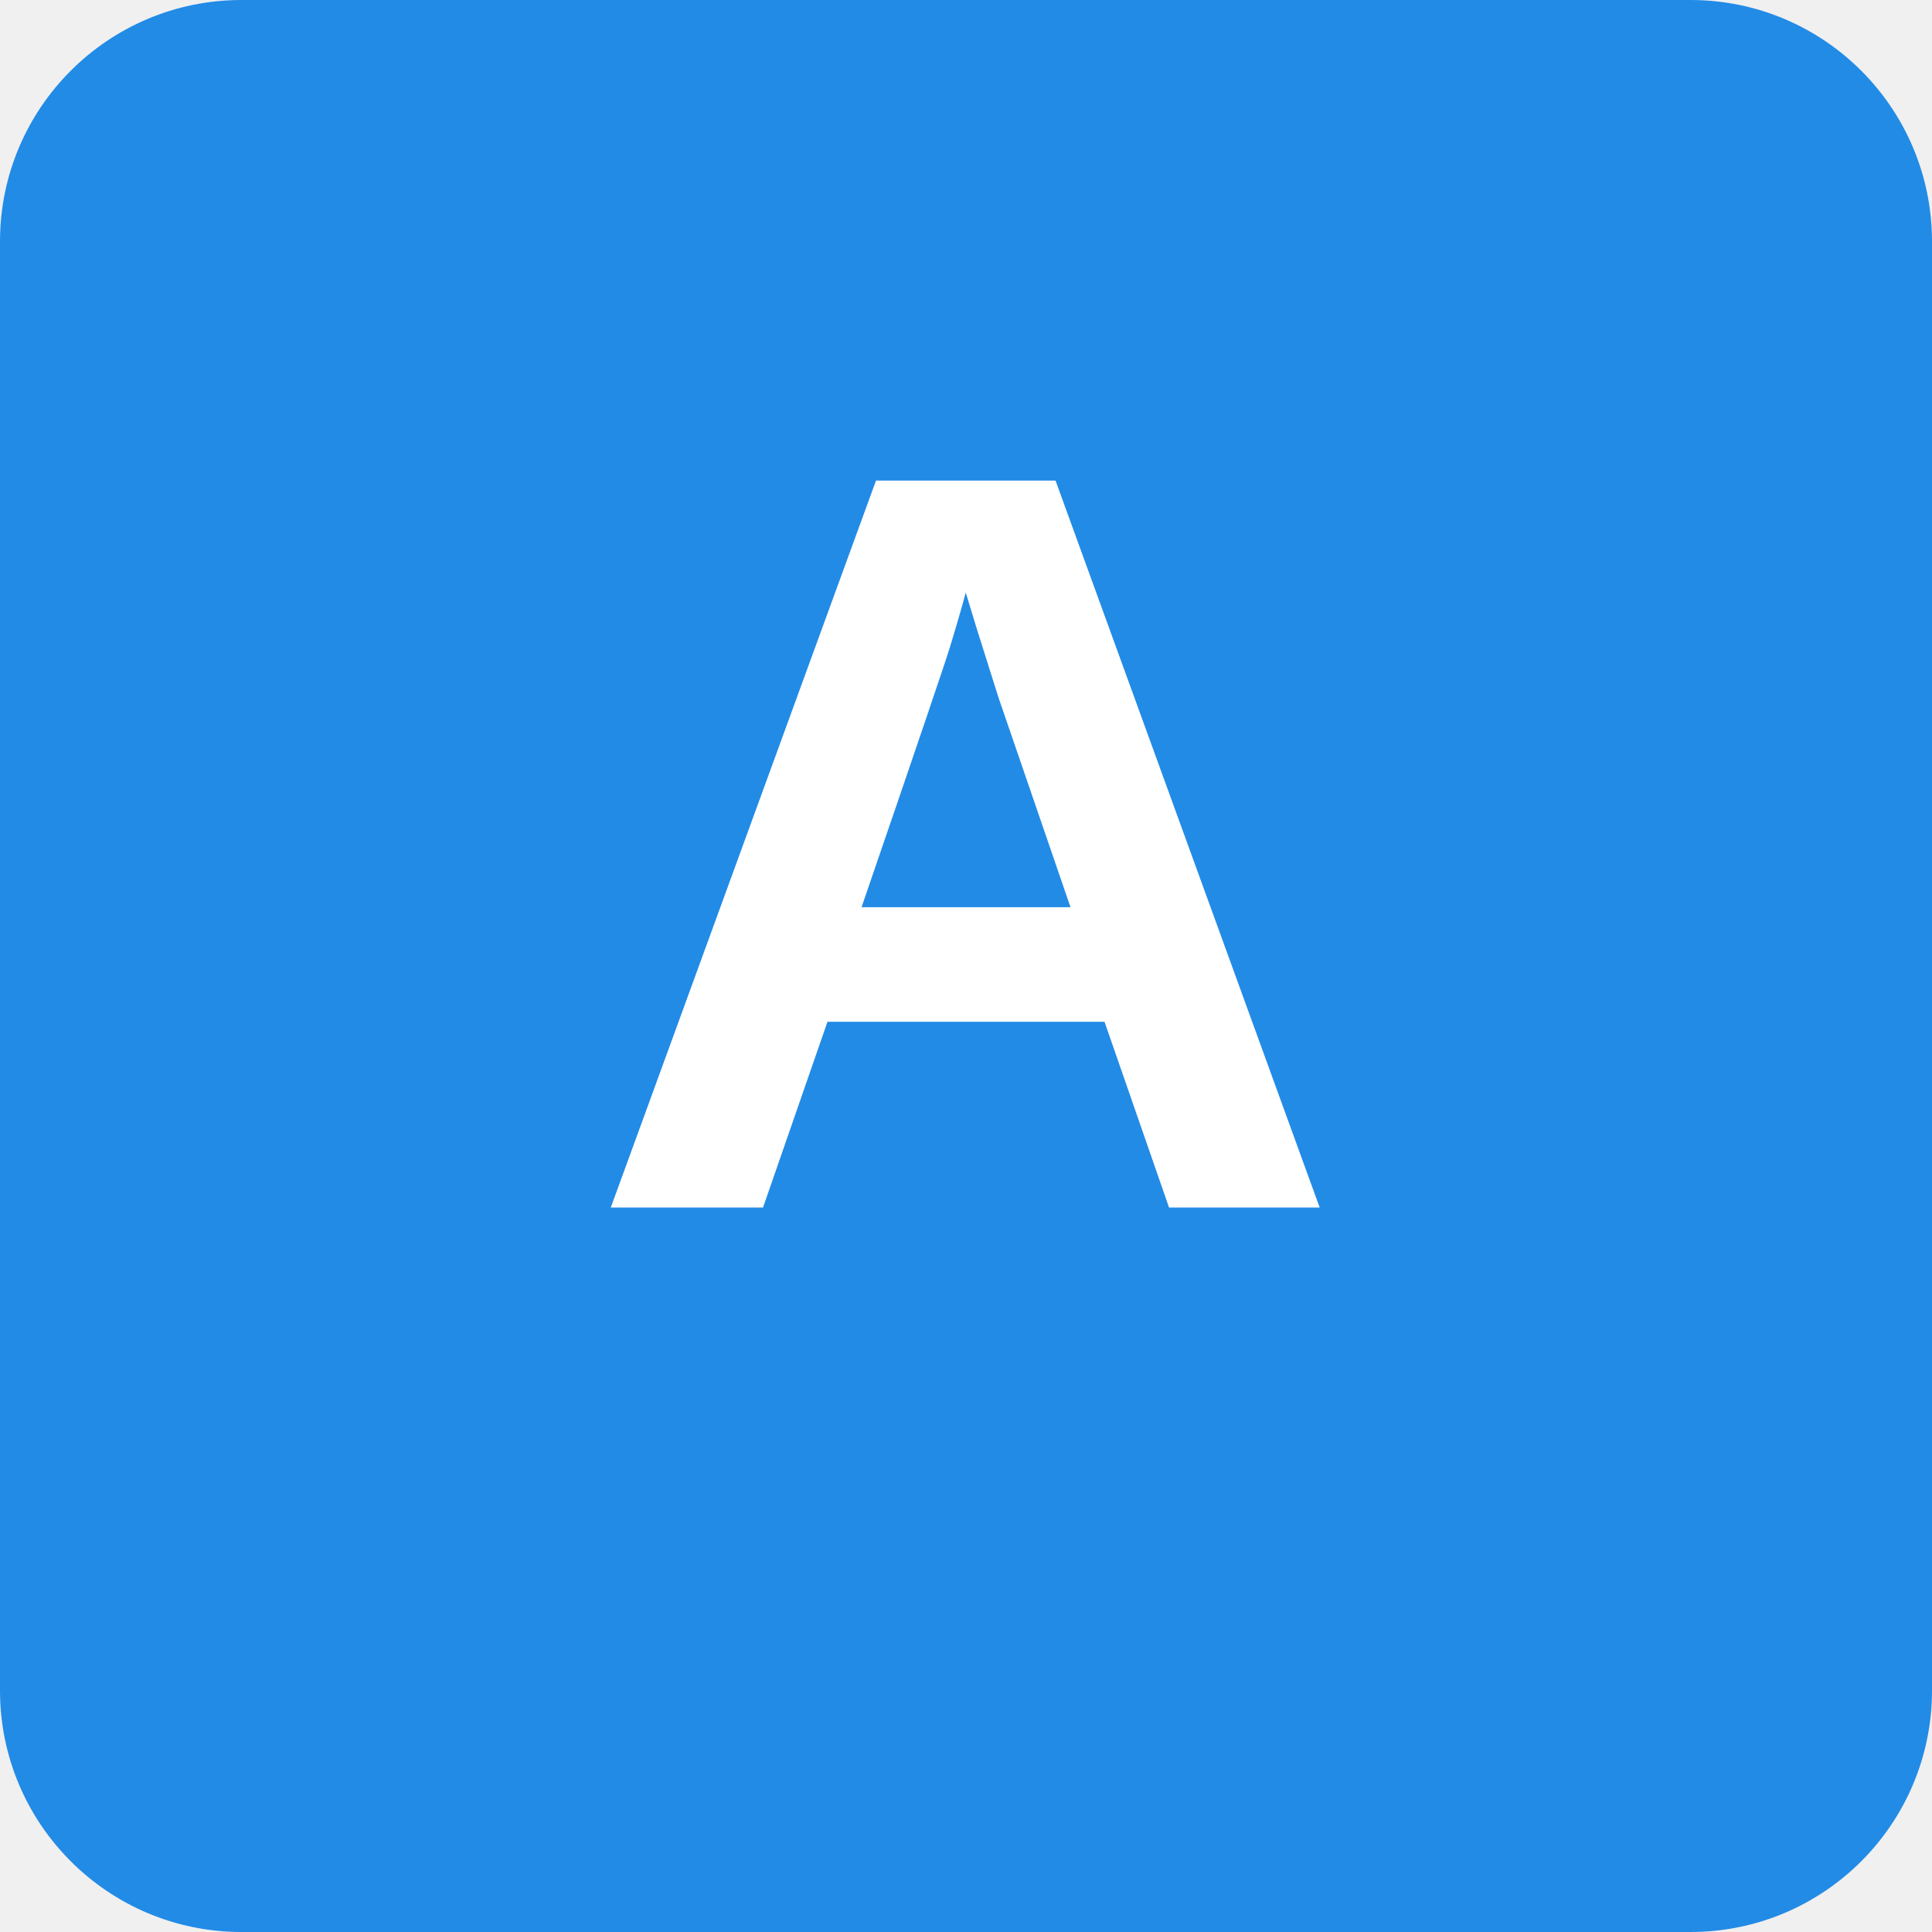
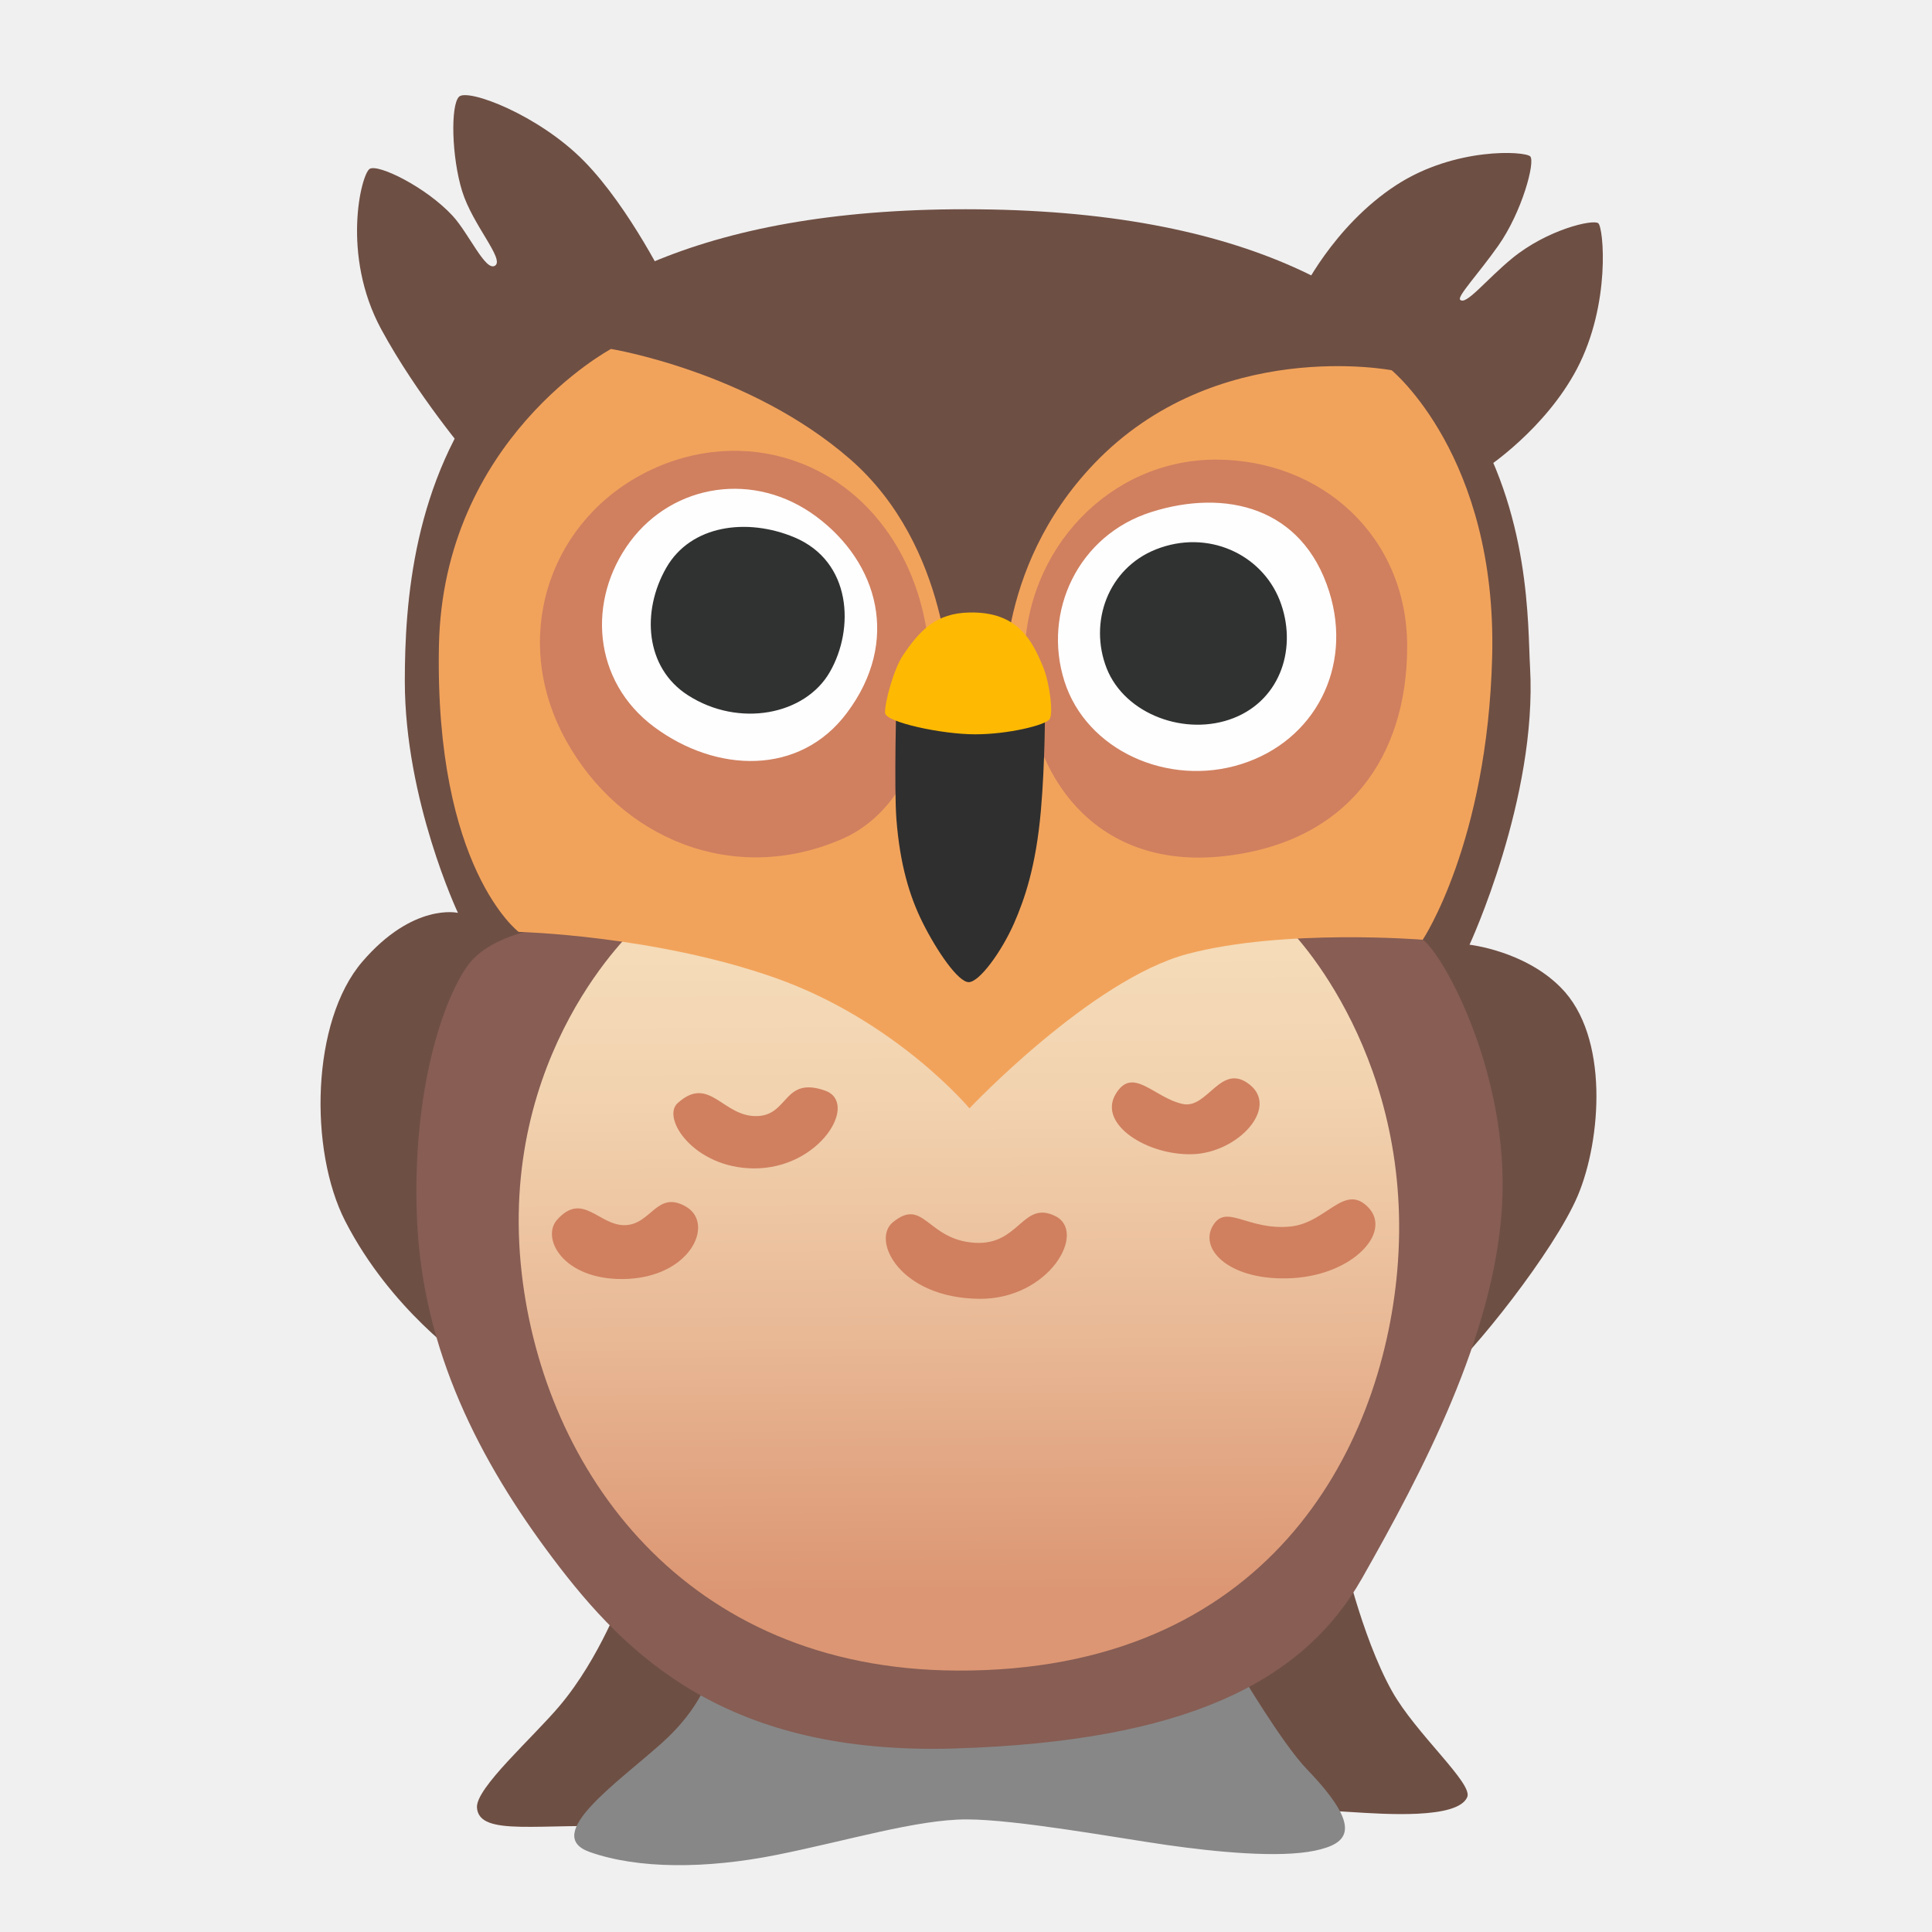
- <svg xmlns="http://www.w3.org/2000/svg" width="512" height="512" viewBox="0 0 512 512">
-   <rect width="512" height="512" fill="#228be6" rx="64" />
-   <text x="256" y="320" font-size="280" font-family="Arial" font-weight="bold" fill="white" text-anchor="middle">A</text>
+ <svg xmlns="http://www.w3.org/2000/svg" width="512" height="512" viewBox="0 0 128 128">
+   <path fill="#6e4f44" d="M97.36 62.59s4.5-9.71 4.01-18.37c-.32-5.56.92-29.63-35.69-30.34c-36.6-.7-38.86 20.74-38.86 31.25c0 7.88 3.52 15.35 3.52 15.35s-2.96-.7-6.34 3.24s-3.54 12.47-1.13 17.18c3.03 5.91 8.02 9.29 8.02 9.29l10.42 15.35s-1.55 4.29-4.22 7.46c-1.8 2.14-5.58 5.46-5.49 6.76c.14 1.97 4.22.99 10.14 1.27c5.91.28 22.67-2.53 22.67-2.53l25.06 1.55c2.25.14 7.11.49 7.74-.99c.39-.91-3.42-4.2-5-7.04c-2.04-3.66-3.31-9.43-3.31-9.43s4.65-9.71 6.62-11.26s7.46-8.45 9.01-12.11s2.11-10.56-1.13-13.8c-2.4-2.43-6.04-2.83-6.04-2.83" />
+   <path fill="#6e4f44" d="M86.17 19.51s2.11-4.5 6.34-7.25c3.9-2.53 8.52-2.25 8.87-1.9s-.54 3.68-2.11 5.91c-1.34 1.9-2.75 3.38-2.53 3.59c.39.39 1.72-1.33 3.45-2.75c2.32-1.9 5.35-2.6 5.7-2.32s.84 5.35-1.41 9.64c-2.11 4.01-5.98 6.55-5.98 6.55l-5.42-7.32zm-41.89-.5s-2.53-5.21-5.56-8.31s-7.74-4.86-8.31-4.29s-.49 4.01.21 6.26s2.82 4.5 2.18 4.93c-.63.42-1.73-2.13-2.82-3.31c-1.76-1.9-4.93-3.45-5.49-3.1s-1.9 5.7.77 10.63c2.37 4.37 5.84 8.45 5.84 8.45l8.17-7.81z" />
+   <path fill="#878787" d="M46.96 111.06s-.5 2.08-3.1 4.41c-2.96 2.65-7.98 6.1-4.79 7.23s7.7 1.13 12.39.19s9.29-2.35 12.58-2.35c3.28 0 9.95 1.22 13.23 1.69s7.47.88 9.85.38c2.21-.47 3.26-1.45-.54-5.4c-1.63-1.69-4.43-6.43-4.43-6.43l-18.96 3.1z" />
+   <path fill="#875d54" d="M36.45 61.41s-3.85.38-5.44 2.53s-3.75 8.26-3.38 16.89c.38 8.63 4.13 15.96 9.01 22.43c4.88 6.48 11.54 13.05 26.65 12.58s22.99-4.32 26.94-11.26c3.94-6.95 8.82-16.14 9.29-24.78c.47-8.63-3.85-16.52-5.26-17.55s-30.5-2.44-30.5-2.44z" />
+   <linearGradient id="SVGofARN9ac" x1="63.407" x2="63.716" y1="60.819" y2="110.686" gradientUnits="userSpaceOnUse">
+     <stop offset=".05" stop-color="#f5dbb8" />
+     <stop offset=".238" stop-color="#f2d2af" />
+     <stop offset=".547" stop-color="#e9b996" />
+     <stop offset=".894" stop-color="#dc9673" />
+   </linearGradient>
+   <path fill="url(#SVGofARN9ac)" d="M42.17 61.41s-9.29 8.35-7.6 22.99c1.49 12.92 10.7 26.19 28.81 26.28c20.56.11 28.14-14.57 29.19-26.47c1.22-13.89-6.66-22.34-7.7-23.18c-1.03-.84-42.7.38-42.7.38" />
+   <path fill="#f2a35b" d="M64.23 73.43s8.07-8.54 14.45-10.23s15.58-.94 15.58-.94s4.29-6.43 4.6-18.77c.33-13.25-6.66-18.96-6.66-18.96s-11.64-2.25-19.71 6.19c-6.76 7.07-5.91 15.58-5.91 15.58l-3.64-.61s.05-9.46-6.62-15.27s-15.84-7.3-15.84-7.3s-11.14 5.95-11.4 19.69c-.28 14.73 5.28 18.93 5.28 18.93s9.03.23 17.01 3.05s12.86 8.64 12.86 8.64" />
+   <path fill="#d0805f" d="M93.23 42.83c0 7.3-3.93 12.97-12.11 13.89c-8.86 1-13.24-5.75-13.24-13.05s5.67-13.22 12.67-13.22s12.68 5.08 12.68 12.38M59.65 36.6c3.63 6.6 2.18 16.37-3.87 18.99c-7.13 3.1-14.67.03-18.3-6.57s-1.23-14.14 4.9-17.51S56.02 30 59.65 36.6m18.7 36.54c1.67.37 2.53-2.82 4.46-1.27c1.92 1.55-.8 4.5-3.8 4.6c-3 .09-6.24-1.97-5.12-3.94c1.13-1.97 2.54.19 4.46.61m7.14 8.12c2.39-.23 3.57-2.91 5.16-1.27s-.99 4.46-5.02 4.69c-4.04.23-6.19-1.83-5.3-3.43c.89-1.58 2.29.29 5.16.01M64.6 82.34c2.95.17 3.14-2.82 5.3-1.78c2.16 1.03-.37 5.53-5.02 5.49c-5.26-.05-7.17-3.88-5.73-5.07c2.07-1.69 2.26 1.17 5.45 1.36m-14.36-8.4c2.02-.12 1.69-2.63 4.41-1.69c2.3.8-.33 5.21-4.74 5.16c-3.94-.04-6.1-3.33-5.02-4.32c2.14-1.94 3.01.99 5.35.85m-8.82 7.23c1.74-.05 2.11-2.35 4.04-1.22c1.92 1.13.28 4.74-4.18 4.79c-3.99.04-5.46-2.73-4.36-3.94c1.69-1.88 2.77.42 4.5.37" />
+   <path fill="#fffeff" d="M70.52 45.13c1.45 4.58 6.87 7.03 11.73 5.49s7.38-6.41 5.82-11.4c-1.77-5.66-6.91-6.84-11.78-5.3c-4.87 1.53-7.23 6.62-5.77 11.21m-28.77-9.25c-2.87 3.86-2.5 9.25 1.6 12.29s9.63 3.25 12.76-.94c3.56-4.75 2.07-9.95-2.02-13s-9.47-2.2-12.34 1.65" />
+   <path fill="#303232" d="M84.78 39.76c1.2 3.06.12 6.56-3.04 7.81c-3.17 1.25-7.21-.23-8.42-3.29c-1.2-3.06.09-6.62 3.26-7.88c3.42-1.36 6.99.3 8.2 3.36m-29.8 4.76c-1.63 2.85-6.01 3.71-9.39 1.55c-2.87-1.83-3.09-5.59-1.45-8.45c1.63-2.85 5.36-3.33 8.49-2.02c3.81 1.6 3.99 6.07 2.35 8.92" />
+   <path fill="#2f2f2f" d="M59.39 46.11s-.16 6.1 0 8.17c.23 2.96.86 5.09 1.74 6.85c.94 1.88 2.35 3.94 3.05 3.94s2.16-1.99 3-3.89c.7-1.6 1.45-3.75 1.78-7.46c.28-3.15.28-6.95.28-6.95z" />
+   <path fill="#feb903" d="M64.23 40.58c3.24-.07 4.18 1.92 4.88 3.61c.42 1.01.7 3.1.42 3.47c-.28.38-2.72.99-4.93.99s-5.91-.8-5.96-1.41s.56-2.89 1.17-3.8c1.13-1.69 2.21-2.82 4.42-2.86" />
</svg>
